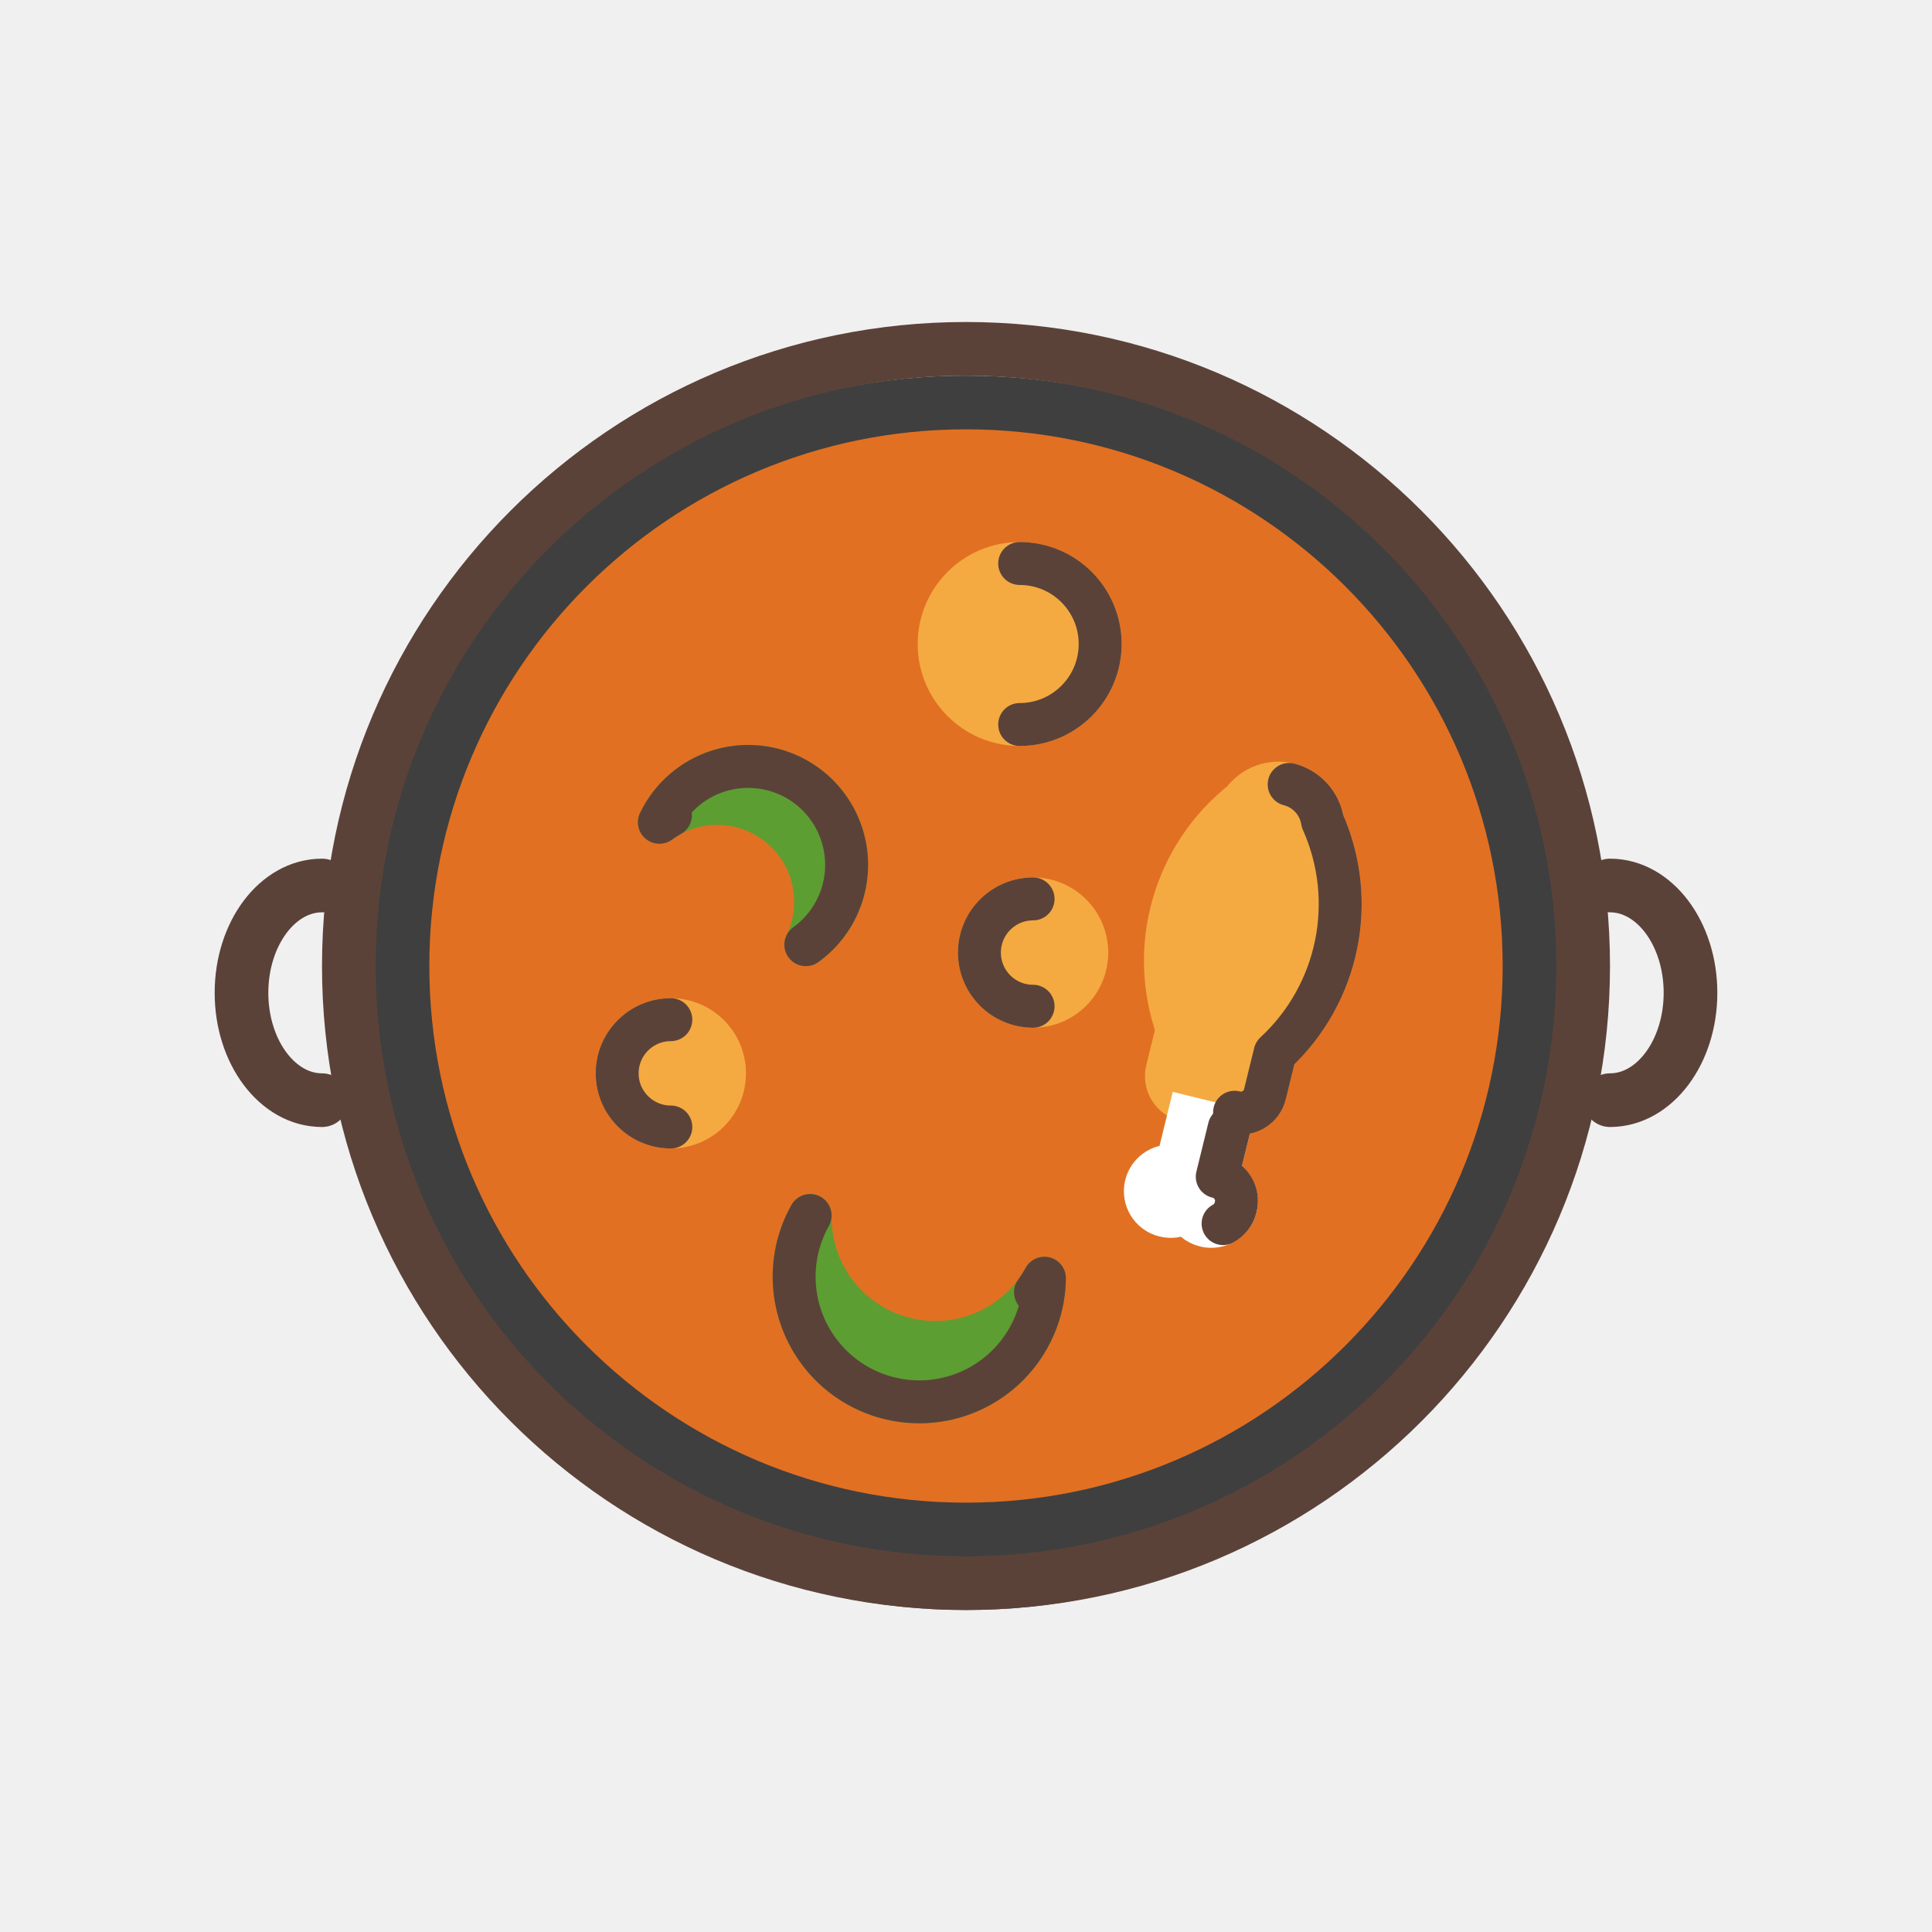
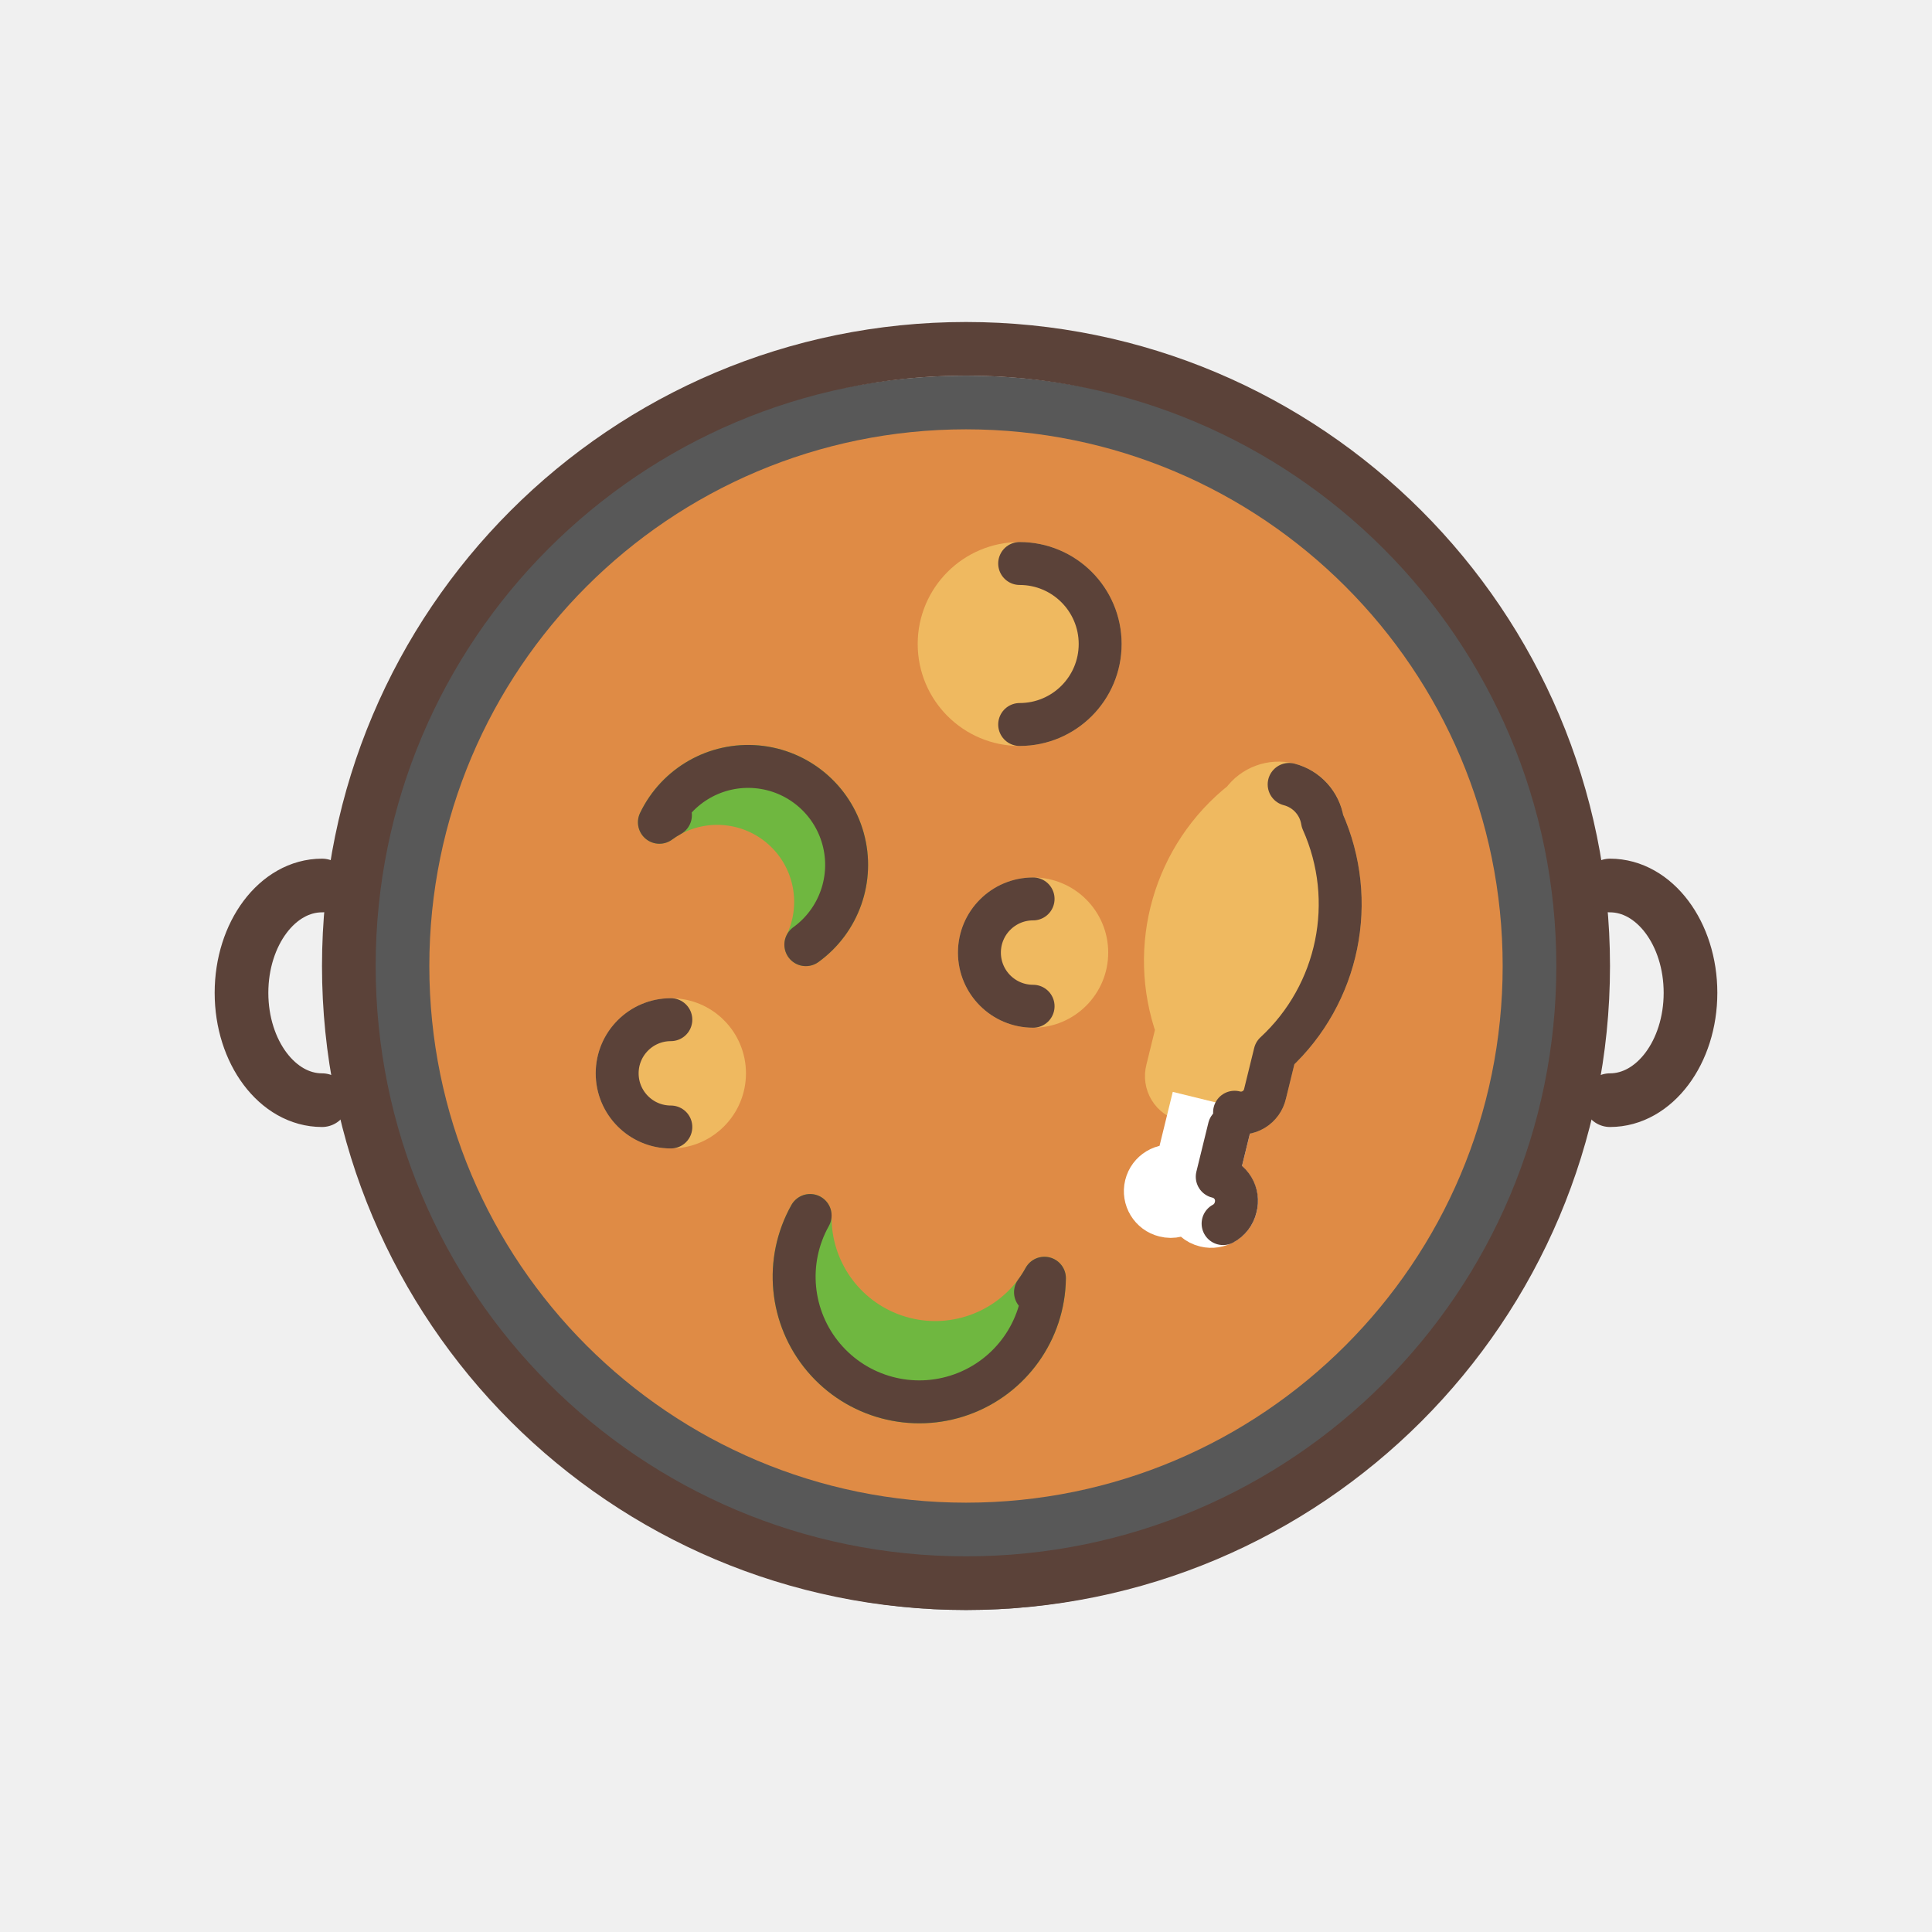
<svg xmlns="http://www.w3.org/2000/svg" id="emoji" viewBox="0 0 72 72">
  <g id="color">
-     <circle cx="36" cy="37" r="23" fill="#3f3f3f" />
-     <circle cx="36" cy="36" r="20" fill="#e27022" />
-     <path fill="#f4aa41" stroke="#f4aa41" stroke-miterlimit="10" stroke-width="1.6" d="M49.285,30.599a1.653,1.653,0,0,0-2.976-.73,7.566,7.566,0,0,0-2.436,8.481L43.5,39.868a.921.921,0,0,0,.687,1.135l1.822.447a.921.921,0,0,0,1.135-.687l.373-1.518A7.566,7.566,0,0,0,49.285,30.599Z" />
+     <circle cx="36" cy="37" r="23" fill="#585858" />
+     <circle cx="36" cy="36" r="20" fill="#df8b45" />
+     <path fill="#efb960" stroke="#efb960" stroke-miterlimit="10" stroke-width="1.6" d="M49.285,30.599a1.653,1.653,0,0,0-2.976-.73,7.566,7.566,0,0,0-2.436,8.481L43.5,39.868a.921.921,0,0,0,.687,1.135l1.822.447a.921.921,0,0,0,1.135-.687l.373-1.518A7.566,7.566,0,0,0,49.285,30.599Z" />
    <path fill="#fff" stroke="#fff" stroke-miterlimit="10" stroke-width="1.6" d="M43.398,45.303a.935.935,0,0,0,.856-.208.935.935,0,0,0,.662.581.938.938,0,1,0,.447-1.822l.447-1.822-1.518-.373-.447,1.822a.938.938,0,1,0-.447,1.822Z" />
-     <circle cx="38" cy="24" r="3" fill="#f4aa41" stroke="#f4aa41" stroke-miterlimit="10" stroke-width="1.6" />
-     <circle cx="25" cy="40" r="2" fill="#f4aa41" stroke="#f4aa41" stroke-miterlimit="10" stroke-width="1.6" />
-     <circle cx="38.5" cy="35.5" r="2" fill="#f4aa41" stroke="#f4aa41" stroke-miterlimit="10" stroke-width="1.6" />
-     <path fill="#5c9e31" stroke="#5c9e31" stroke-linejoin="round" stroke-width="1.6" d="M38.59,48.158a4.663,4.663,0,0,1-8.399-2.86,4.664,4.664,0,1,0,8.732,2.338A4.695,4.695,0,0,1,38.59,48.158Z" />
-     <path fill="#5c9e31" stroke="#5c9e31" stroke-linecap="round" stroke-linejoin="round" stroke-width="1.6" d="M24.985,30.381a3.668,3.668,0,0,1,5.046,4.823,3.669,3.669,0,1,0-5.457-4.561A3.691,3.691,0,0,1,24.985,30.381Z" />
+     <circle cx="38" cy="24" r="3" fill="#efb960" stroke="#efb960" stroke-miterlimit="10" stroke-width="1.6" />
+     <circle cx="25" cy="40" r="2" fill="#efb960" stroke="#efb960" stroke-miterlimit="10" stroke-width="1.6" />
+     <circle cx="38.5" cy="35.5" r="2" fill="#efb960" stroke="#efb960" stroke-miterlimit="10" stroke-width="1.6" />
+     <path fill="#6fb740" stroke="#6fb740" stroke-linejoin="round" stroke-width="1.6" d="M38.59,48.158a4.663,4.663,0,0,1-8.399-2.86,4.664,4.664,0,1,0,8.732,2.338A4.695,4.695,0,0,1,38.59,48.158Z" />
+     <path fill="#6fb740" stroke="#6fb740" stroke-linecap="round" stroke-linejoin="round" stroke-width="1.6" d="M24.985,30.381a3.668,3.668,0,0,1,5.046,4.823,3.669,3.669,0,1,0-5.457-4.561A3.691,3.691,0,0,1,24.985,30.381Z" />
  </g>
  <g id="line">
    <circle cx="36" cy="36" r="23" fill="none" stroke="#5B4239" stroke-miterlimit="10" stroke-width="2" />
    <path fill="none" stroke="#5B4239" stroke-linecap="round" stroke-linejoin="round" stroke-width="2" d="M60,33c1.657,0,3,1.791,3,4s-1.343,4-3,4" />
    <path fill="none" stroke="#5B4239" stroke-linecap="round" stroke-linejoin="round" stroke-width="2" d="M12,33c-1.657,0-3,1.791-3,4s1.343,4,3,4" />
    <path fill="none" stroke="#5B4239" stroke-linecap="round" stroke-linejoin="round" stroke-width="1.6" d="M30.191,45.298a4.664,4.664,0,1,0,8.732,2.338,4.695,4.695,0,0,1-.333.522" />
    <path fill="none" stroke="#5B4239" stroke-linecap="round" stroke-linejoin="round" stroke-width="1.6" d="M30.031,35.205a3.669,3.669,0,1,0-5.457-4.561,3.691,3.691,0,0,1,.411-.262" />
    <path fill="none" stroke="#5B4239" stroke-linecap="round" stroke-linejoin="round" stroke-width="1.6" d="M46.009,41.45a.921.921,0,0,0,1.135-.687l.373-1.518a7.566,7.566,0,0,0,1.768-8.645,1.681,1.681,0,0,0-1.242-1.367" />
    <path stroke="#5B4239" stroke-linecap="round" stroke-linejoin="round" stroke-width="1.6" d="M45.581,45.6a.932.932,0,0,0,.469-.612.921.921,0,0,0-.687-1.135l.447-1.822" />
    <path fill="none" stroke="#5B4239" stroke-linecap="round" stroke-linejoin="round" stroke-width="1.6" d="M38,21a3,3,0,0,1,0,6" />
    <path fill="none" stroke="#5B4239" stroke-linecap="round" stroke-linejoin="round" stroke-width="1.6" d="M38.5,37.5a2,2,0,0,1,0-4" />
    <path fill="none" stroke="#5B4239" stroke-linecap="round" stroke-linejoin="round" stroke-width="1.6" d="M25,42a2,2,0,0,1,0-4" />
  </g>
</svg>
